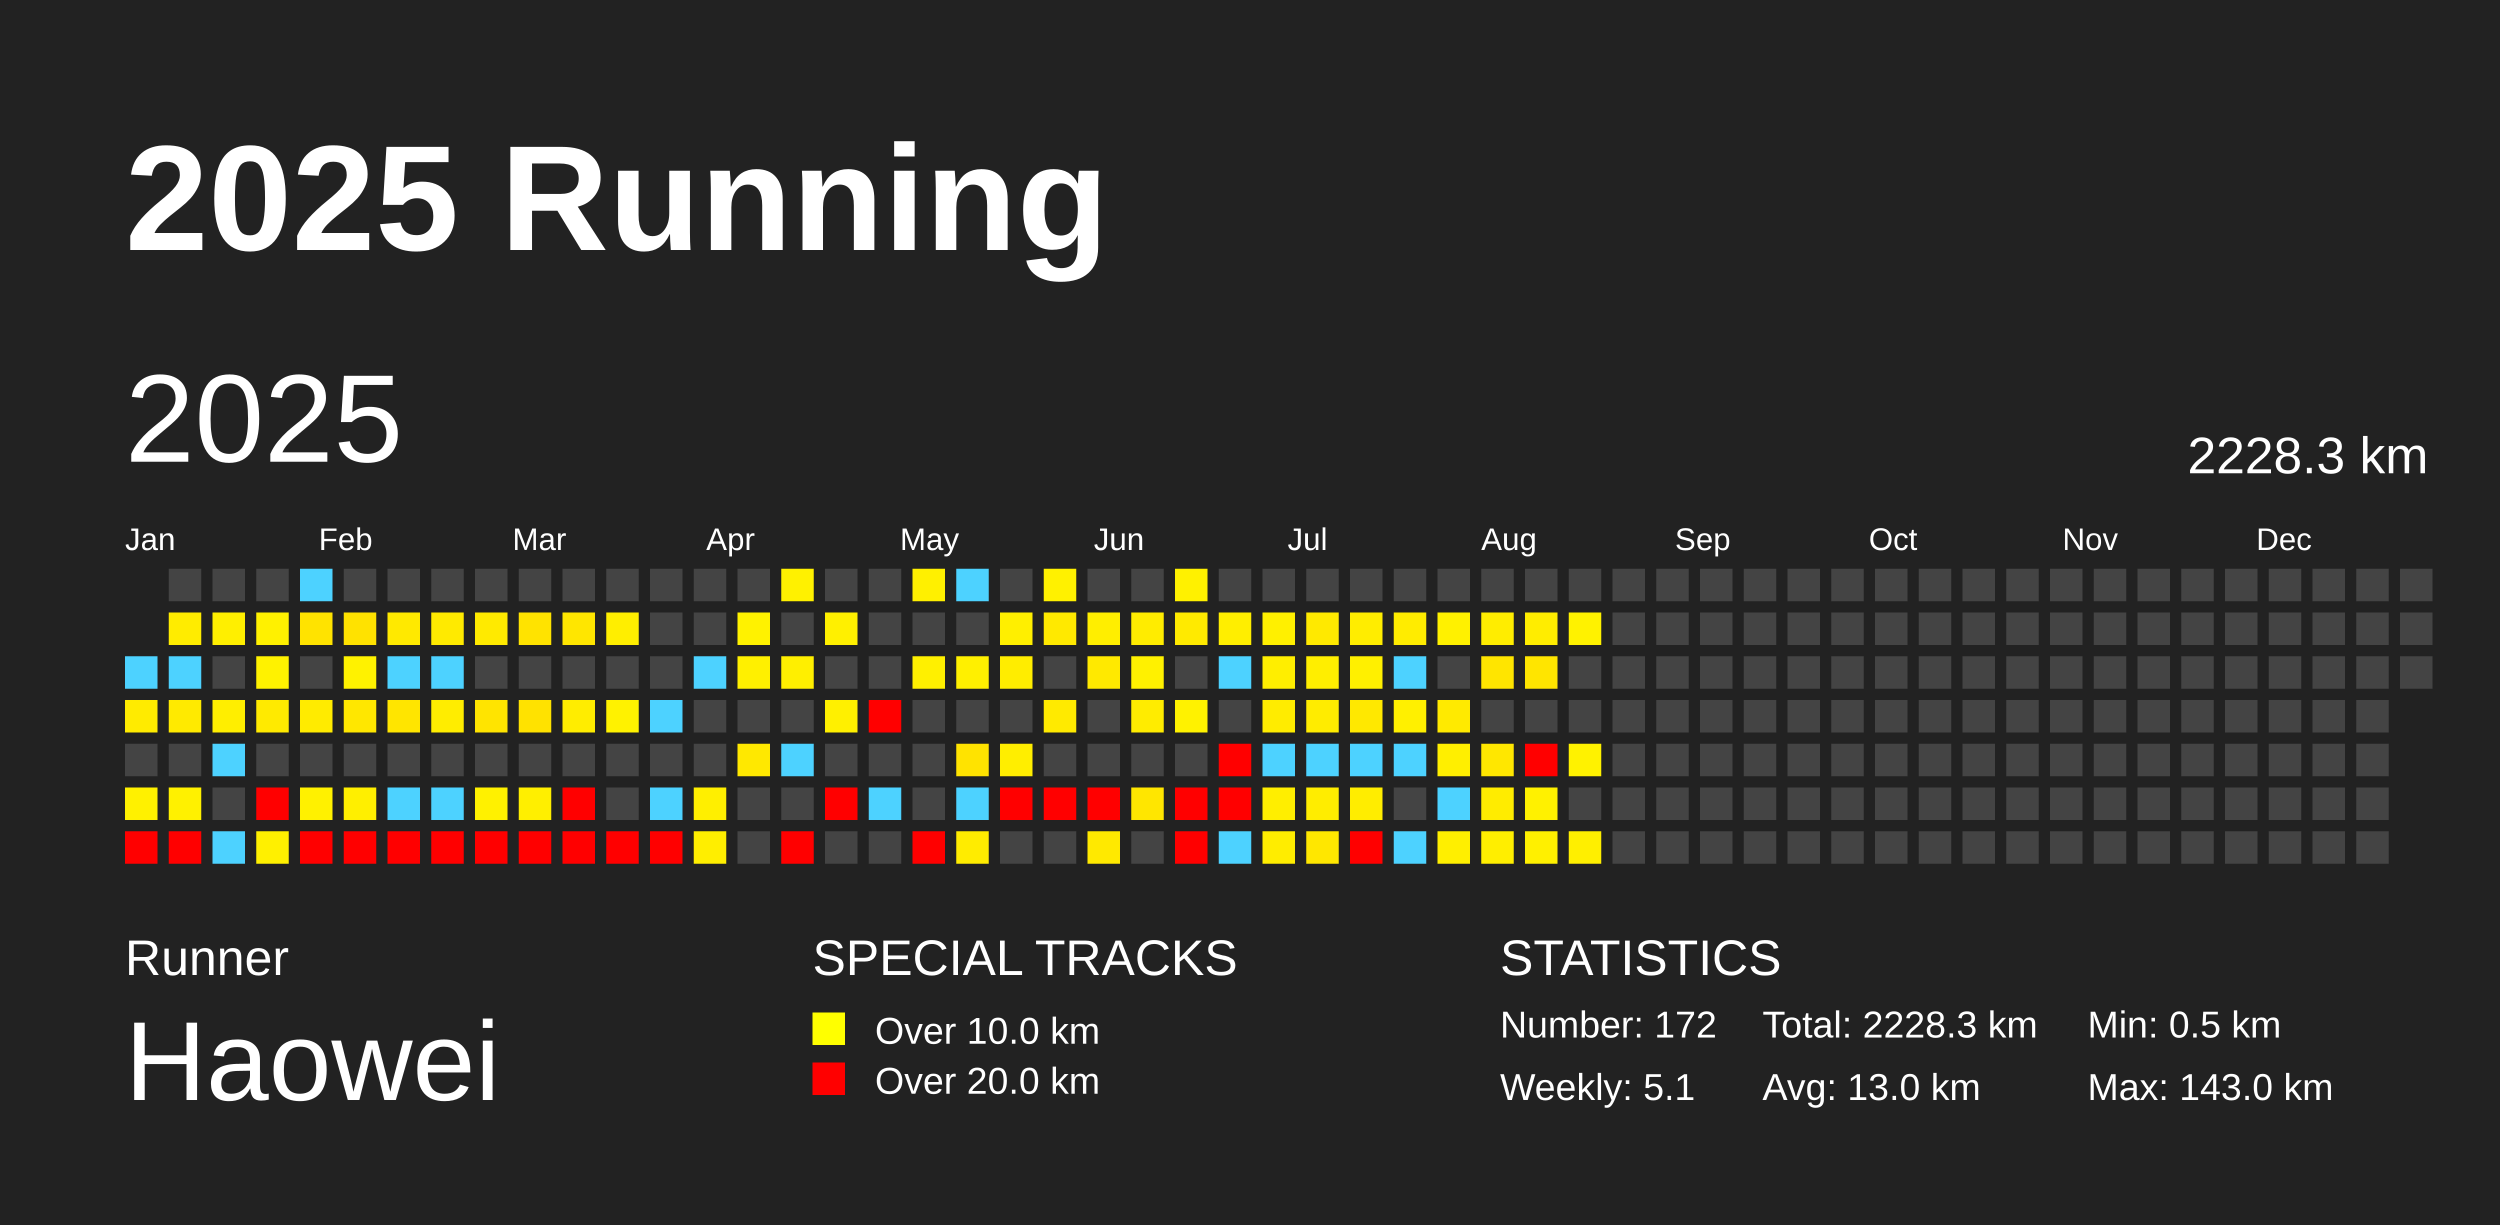
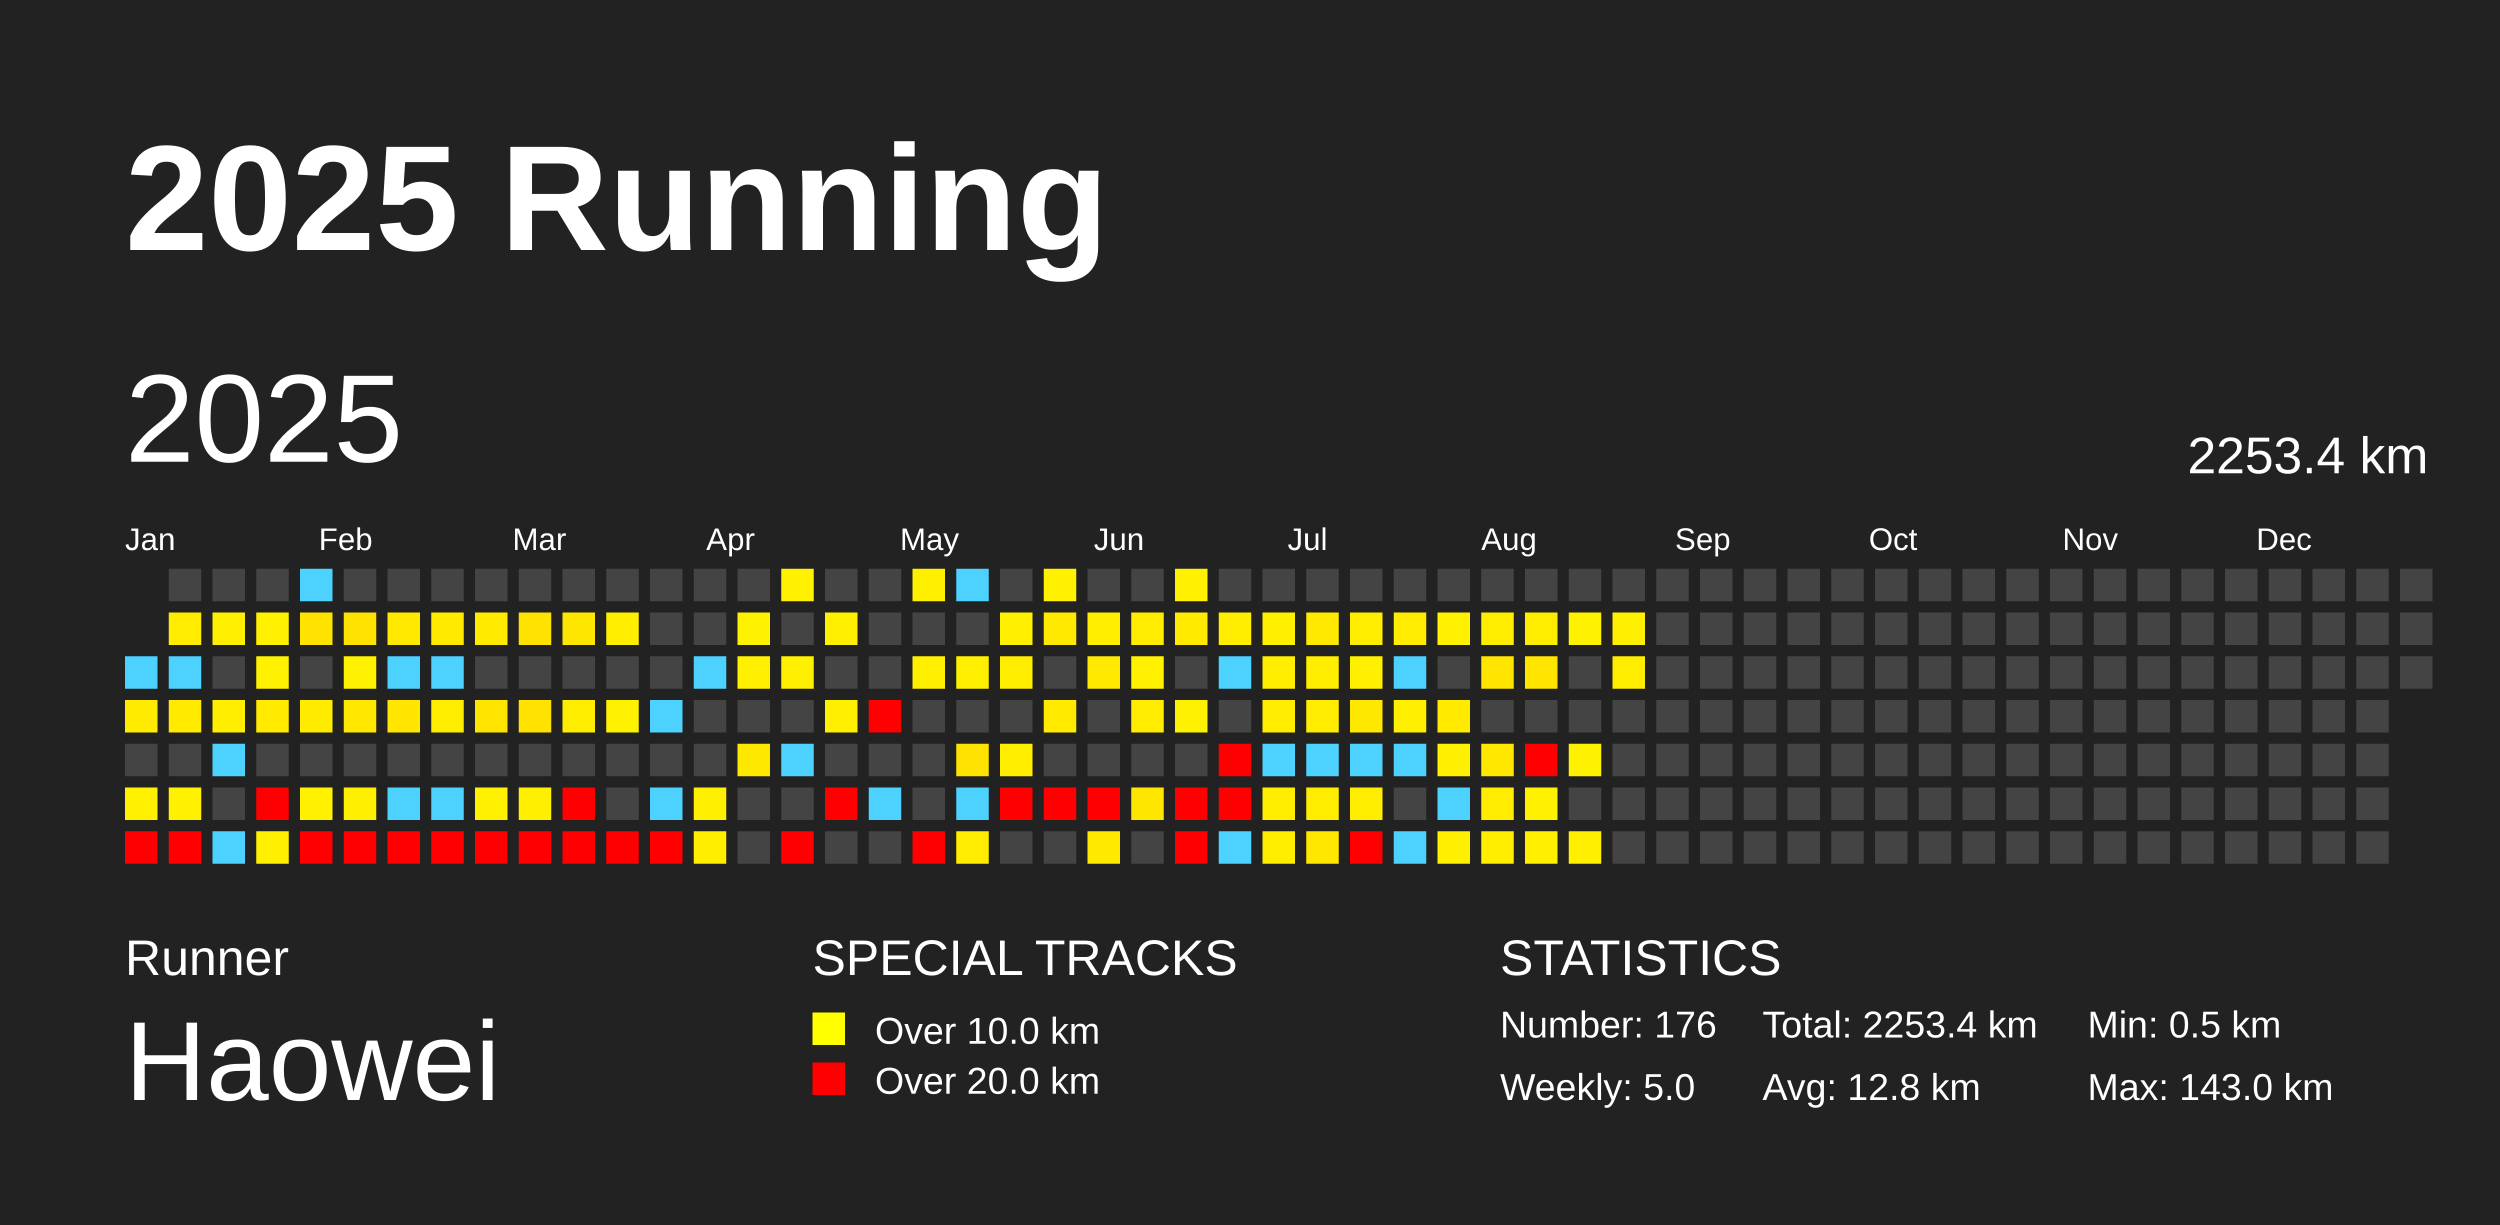
<svg xmlns="http://www.w3.org/2000/svg" baseProfile="full" height="98mm" version="1.1" viewBox="0,0,200,98" width="200mm">
  <defs />
  <rect fill="#222222" height="98" width="200" x="0" y="0" />
  <text fill="#FFFFFF" style="font-size:12px; font-family:Arial; font-weight:bold;" x="10" y="20">2025 Running</text>
  <text fill="#FFFFFF" style="font-size:4px; font-family:Arial" x="10" y="78">Runner</text>
  <text fill="#FFFFFF" style="font-size:9px; font-family:Arial" x="10" y="88">Haowei</text>
  <text fill="#FFFFFF" style="font-size:4px; font-family:Arial" x="65" y="78">SPECIAL TRACKS</text>
  <rect fill="yellow" height="2.6" width="2.6" x="65" y="81" />
  <text fill="#FFFFFF" style="font-size:3px; font-family:Arial" x="70" y="83.5">Over 10.0 km</text>
  <rect fill="red" height="2.6" width="2.6" x="65" y="85" />
  <text fill="#FFFFFF" style="font-size:3px; font-family:Arial" x="70" y="87.5">Over 20.0 km</text>
  <text fill="#FFFFFF" style="font-size:4px; font-family:Arial" x="120" y="78">STATISTICS</text>
-   <text fill="#FFFFFF" style="font-size:3px; font-family:Arial" x="120" y="83">Number: 172</text>
-   <text fill="#FFFFFF" style="font-size:3px; font-family:Arial" x="120" y="88">Weekly: 5.1</text>
-   <text fill="#FFFFFF" style="font-size:3px; font-family:Arial" x="141" y="83">Total: 2228.3 km</text>
-   <text fill="#FFFFFF" style="font-size:3px; font-family:Arial" x="141" y="88">Avg: 13.0 km</text>
+   <text fill="#FFFFFF" style="font-size:3px; font-family:Arial" x="120" y="83">Number: 176</text>
+   <text fill="#FFFFFF" style="font-size:3px; font-family:Arial" x="120" y="88">Weekly: 5.0</text>
+   <text fill="#FFFFFF" style="font-size:3px; font-family:Arial" x="141" y="83">Total: 2253.4 km</text>
+   <text fill="#FFFFFF" style="font-size:3px; font-family:Arial" x="141" y="88">Avg: 12.8 km</text>
  <text fill="#FFFFFF" style="font-size:3px; font-family:Arial" x="167" y="83">Min: 0.5 km</text>
  <text fill="#FFFFFF" style="font-size:3px; font-family:Arial" x="167" y="88">Max: 143.0 km</text>
  <text dominant-baseline="hanging" fill="#FFFFFF" style="font-size:10.0px; font-family:Arial;" x="10" y="30">2025</text>
-   <text dominant-baseline="hanging" fill="#FFFFFF" style="font-size:4.125px; font-family:Arial;" x="175" y="35">2228.3 km</text>
+   <text dominant-baseline="hanging" fill="#FFFFFF" style="font-size:4.125px; font-family:Arial;" x="175" y="35">2253.4 km</text>
  <text fill="#FFFFFF" style="font-size:2.5px; font-family:Arial" x="10.0" y="44">Jan</text>
  <text fill="#FFFFFF" style="font-size:2.5px; font-family:Arial" x="25.5" y="44">Feb</text>
  <text fill="#FFFFFF" style="font-size:2.5px; font-family:Arial" x="41.0" y="44">Mar</text>
  <text fill="#FFFFFF" style="font-size:2.5px; font-family:Arial" x="56.5" y="44">Apr</text>
  <text fill="#FFFFFF" style="font-size:2.5px; font-family:Arial" x="72.0" y="44">May</text>
  <text fill="#FFFFFF" style="font-size:2.5px; font-family:Arial" x="87.5" y="44">Jun</text>
  <text fill="#FFFFFF" style="font-size:2.5px; font-family:Arial" x="103.0" y="44">Jul</text>
  <text fill="#FFFFFF" style="font-size:2.5px; font-family:Arial" x="118.5" y="44">Aug</text>
  <text fill="#FFFFFF" style="font-size:2.5px; font-family:Arial" x="134.0" y="44">Sep</text>
  <text fill="#FFFFFF" style="font-size:2.5px; font-family:Arial" x="149.5" y="44">Oct</text>
  <text fill="#FFFFFF" style="font-size:2.5px; font-family:Arial" x="165.0" y="44">Nov</text>
  <text fill="#FFFFFF" style="font-size:2.5px; font-family:Arial" x="180.5" y="44">Dec</text>
  <rect fill="#4dd2ff" height="2.6" width="2.6" x="10.0" y="52.5" />
  <rect fill="#ffeb00" height="2.6" width="2.6" x="10.0" y="56.0" />
  <rect fill="#444444" height="2.6" width="2.6" x="10.0" y="59.5" />
  <rect fill="#fff100" height="2.6" width="2.6" x="10.0" y="63.0" />
  <rect fill="red" height="2.6" width="2.6" x="10.0" y="66.5" />
  <rect fill="#444444" height="2.6" width="2.6" x="13.5" y="45.5" />
  <rect fill="#ffec00" height="2.6" width="2.6" x="13.5" y="49.0" />
  <rect fill="#4dd2ff" height="2.6" width="2.6" x="13.5" y="52.5" />
  <rect fill="#ffea00" height="2.6" width="2.6" x="13.5" y="56.0" />
  <rect fill="#444444" height="2.6" width="2.6" x="13.5" y="59.5" />
  <rect fill="#fff100" height="2.6" width="2.6" x="13.5" y="63.0" />
  <rect fill="red" height="2.6" width="2.6" x="13.5" y="66.5" />
  <rect fill="#444444" height="2.6" width="2.6" x="17.0" y="45.5" />
  <rect fill="#ffef00" height="2.6" width="2.6" x="17.0" y="49.0" />
  <rect fill="#444444" height="2.6" width="2.6" x="17.0" y="52.5" />
  <rect fill="#ffee00" height="2.6" width="2.6" x="17.0" y="56.0" />
  <rect fill="#4dd2ff" height="2.6" width="2.6" x="17.0" y="59.5" />
  <rect fill="#444444" height="2.6" width="2.6" x="17.0" y="63.0" />
  <rect fill="#4dd2ff" height="2.6" width="2.6" x="17.0" y="66.5" />
  <rect fill="#444444" height="2.6" width="2.6" x="20.5" y="45.5" />
  <rect fill="#fff100" height="2.6" width="2.6" x="20.5" y="49.0" />
  <rect fill="#fff200" height="2.6" width="2.6" x="20.5" y="52.5" />
  <rect fill="#ffea00" height="2.6" width="2.6" x="20.5" y="56.0" />
  <rect fill="#444444" height="2.6" width="2.6" x="20.5" y="59.5" />
  <rect fill="red" height="2.6" width="2.6" x="20.5" y="63.0" />
  <rect fill="#fff000" height="2.6" width="2.6" x="20.5" y="66.5" />
  <rect fill="#4dd2ff" height="2.6" width="2.6" x="24.0" y="45.5" />
  <rect fill="#ffe300" height="2.6" width="2.6" x="24.0" y="49.0" />
  <rect fill="#444444" height="2.6" width="2.6" x="24.0" y="52.5" />
  <rect fill="#ffeb00" height="2.6" width="2.6" x="24.0" y="56.0" />
  <rect fill="#444444" height="2.6" width="2.6" x="24.0" y="59.5" />
  <rect fill="#fff100" height="2.6" width="2.6" x="24.0" y="63.0" />
  <rect fill="red" height="2.6" width="2.6" x="24.0" y="66.5" />
  <rect fill="#444444" height="2.6" width="2.6" x="27.5" y="45.5" />
  <rect fill="#ffe200" height="2.6" width="2.6" x="27.5" y="49.0" />
  <rect fill="#fff200" height="2.6" width="2.6" x="27.5" y="52.5" />
  <rect fill="#ffe700" height="2.6" width="2.6" x="27.5" y="56.0" />
  <rect fill="#444444" height="2.6" width="2.6" x="27.5" y="59.5" />
  <rect fill="#ffef00" height="2.6" width="2.6" x="27.5" y="63.0" />
  <rect fill="red" height="2.6" width="2.6" x="27.5" y="66.5" />
  <rect fill="#444444" height="2.6" width="2.6" x="31.0" y="45.5" />
  <rect fill="#ffe900" height="2.6" width="2.6" x="31.0" y="49.0" />
  <rect fill="#4dd2ff" height="2.6" width="2.6" x="31.0" y="52.5" />
  <rect fill="#ffe500" height="2.6" width="2.6" x="31.0" y="56.0" />
  <rect fill="#444444" height="2.6" width="2.6" x="31.0" y="59.5" />
  <rect fill="#4dd2ff" height="2.6" width="2.6" x="31.0" y="63.0" />
  <rect fill="red" height="2.6" width="2.6" x="31.0" y="66.5" />
  <rect fill="#444444" height="2.6" width="2.6" x="34.5" y="45.5" />
  <rect fill="#ffea00" height="2.6" width="2.6" x="34.5" y="49.0" />
  <rect fill="#4dd2ff" height="2.6" width="2.6" x="34.5" y="52.5" />
  <rect fill="#ffed00" height="2.6" width="2.6" x="34.5" y="56.0" />
  <rect fill="#444444" height="2.6" width="2.6" x="34.5" y="59.5" />
  <rect fill="#4dd2ff" height="2.6" width="2.6" x="34.5" y="63.0" />
  <rect fill="red" height="2.6" width="2.6" x="34.5" y="66.5" />
  <rect fill="#444444" height="2.6" width="2.6" x="38.0" y="45.5" />
  <rect fill="#ffea00" height="2.6" width="2.6" x="38.0" y="49.0" />
  <rect fill="#444444" height="2.6" width="2.6" x="38.0" y="52.5" />
  <rect fill="#ffe400" height="2.6" width="2.6" x="38.0" y="56.0" />
  <rect fill="#444444" height="2.6" width="2.6" x="38.0" y="59.5" />
  <rect fill="#fff100" height="2.6" width="2.6" x="38.0" y="63.0" />
  <rect fill="red" height="2.6" width="2.6" x="38.0" y="66.5" />
  <rect fill="#444444" height="2.6" width="2.6" x="41.5" y="45.5" />
  <rect fill="#ffe300" height="2.6" width="2.6" x="41.5" y="49.0" />
  <rect fill="#444444" height="2.6" width="2.6" x="41.5" y="52.5" />
  <rect fill="#ffe200" height="2.6" width="2.6" x="41.5" y="56.0" />
  <rect fill="#444444" height="2.6" width="2.6" x="41.5" y="59.5" />
  <rect fill="#ffef00" height="2.6" width="2.6" x="41.5" y="63.0" />
  <rect fill="red" height="2.6" width="2.6" x="41.5" y="66.5" />
  <rect fill="#444444" height="2.6" width="2.6" x="45.0" y="45.5" />
  <rect fill="#ffe600" height="2.6" width="2.6" x="45.0" y="49.0" />
  <rect fill="#444444" height="2.6" width="2.6" x="45.0" y="52.5" />
  <rect fill="#ffed00" height="2.6" width="2.6" x="45.0" y="56.0" />
  <rect fill="#444444" height="2.6" width="2.6" x="45.0" y="59.5" />
  <rect fill="red" height="2.6" width="2.6" x="45.0" y="63.0" />
  <rect fill="red" height="2.6" width="2.6" x="45.0" y="66.5" />
  <rect fill="#444444" height="2.6" width="2.6" x="48.5" y="45.5" />
  <rect fill="#ffee00" height="2.6" width="2.6" x="48.5" y="49.0" />
  <rect fill="#444444" height="2.6" width="2.6" x="48.5" y="52.5" />
  <rect fill="#fff200" height="2.6" width="2.6" x="48.5" y="56.0" />
  <rect fill="#444444" height="2.6" width="2.6" x="48.5" y="59.5" />
  <rect fill="#444444" height="2.6" width="2.6" x="48.5" y="63.0" />
  <rect fill="red" height="2.6" width="2.6" x="48.5" y="66.5" />
  <rect fill="#444444" height="2.6" width="2.6" x="52.0" y="45.5" />
  <rect fill="#444444" height="2.6" width="2.6" x="52.0" y="49.0" />
  <rect fill="#444444" height="2.6" width="2.6" x="52.0" y="52.5" />
  <rect fill="#4dd2ff" height="2.6" width="2.6" x="52.0" y="56.0" />
  <rect fill="#444444" height="2.6" width="2.6" x="52.0" y="59.5" />
  <rect fill="#4dd2ff" height="2.6" width="2.6" x="52.0" y="63.0" />
  <rect fill="red" height="2.6" width="2.6" x="52.0" y="66.5" />
  <rect fill="#444444" height="2.6" width="2.6" x="55.5" y="45.5" />
  <rect fill="#444444" height="2.6" width="2.6" x="55.5" y="49.0" />
  <rect fill="#4dd2ff" height="2.6" width="2.6" x="55.5" y="52.5" />
  <rect fill="#444444" height="2.6" width="2.6" x="55.5" y="56.0" />
  <rect fill="#444444" height="2.6" width="2.6" x="55.5" y="59.5" />
  <rect fill="#ffef00" height="2.6" width="2.6" x="55.5" y="63.0" />
  <rect fill="#ffee00" height="2.6" width="2.6" x="55.5" y="66.5" />
  <rect fill="#444444" height="2.6" width="2.6" x="59.0" y="45.5" />
  <rect fill="#fff200" height="2.6" width="2.6" x="59.0" y="49.0" />
  <rect fill="#fff000" height="2.6" width="2.6" x="59.0" y="52.5" />
  <rect fill="#444444" height="2.6" width="2.6" x="59.0" y="56.0" />
  <rect fill="#ffe800" height="2.6" width="2.6" x="59.0" y="59.5" />
  <rect fill="#444444" height="2.6" width="2.6" x="59.0" y="63.0" />
  <rect fill="#444444" height="2.6" width="2.6" x="59.0" y="66.5" />
  <rect fill="#fff100" height="2.6" width="2.6" x="62.5" y="45.5" />
  <rect fill="#444444" height="2.6" width="2.6" x="62.5" y="49.0" />
  <rect fill="#ffef00" height="2.6" width="2.6" x="62.5" y="52.5" />
  <rect fill="#444444" height="2.6" width="2.6" x="62.5" y="56.0" />
  <rect fill="#4dd2ff" height="2.6" width="2.6" x="62.5" y="59.5" />
  <rect fill="#444444" height="2.6" width="2.6" x="62.5" y="63.0" />
  <rect fill="red" height="2.6" width="2.6" x="62.5" y="66.5" />
  <rect fill="#444444" height="2.6" width="2.6" x="66.0" y="45.5" />
  <rect fill="#fff000" height="2.6" width="2.6" x="66.0" y="49.0" />
  <rect fill="#444444" height="2.6" width="2.6" x="66.0" y="52.5" />
  <rect fill="#fff000" height="2.6" width="2.6" x="66.0" y="56.0" />
  <rect fill="#444444" height="2.6" width="2.6" x="66.0" y="59.5" />
  <rect fill="red" height="2.6" width="2.6" x="66.0" y="63.0" />
  <rect fill="#444444" height="2.6" width="2.6" x="66.0" y="66.5" />
  <rect fill="#444444" height="2.6" width="2.6" x="69.5" y="45.5" />
  <rect fill="#444444" height="2.6" width="2.6" x="69.5" y="49.0" />
  <rect fill="#444444" height="2.6" width="2.6" x="69.5" y="52.5" />
  <rect fill="red" height="2.6" width="2.6" x="69.5" y="56.0" />
  <rect fill="#444444" height="2.6" width="2.6" x="69.5" y="59.5" />
  <rect fill="#4dd2ff" height="2.6" width="2.6" x="69.5" y="63.0" />
  <rect fill="#444444" height="2.6" width="2.6" x="69.5" y="66.5" />
  <rect fill="#fff000" height="2.6" width="2.6" x="73.0" y="45.5" />
  <rect fill="#444444" height="2.6" width="2.6" x="73.0" y="49.0" />
  <rect fill="#fff000" height="2.6" width="2.6" x="73.0" y="52.5" />
  <rect fill="#444444" height="2.6" width="2.6" x="73.0" y="56.0" />
  <rect fill="#444444" height="2.6" width="2.6" x="73.0" y="59.5" />
  <rect fill="#444444" height="2.6" width="2.6" x="73.0" y="63.0" />
  <rect fill="red" height="2.6" width="2.6" x="73.0" y="66.5" />
  <rect fill="#4dd2ff" height="2.6" width="2.6" x="76.5" y="45.5" />
  <rect fill="#444444" height="2.6" width="2.6" x="76.5" y="49.0" />
  <rect fill="#fff000" height="2.6" width="2.6" x="76.5" y="52.5" />
  <rect fill="#444444" height="2.6" width="2.6" x="76.5" y="56.0" />
  <rect fill="#ffe300" height="2.6" width="2.6" x="76.5" y="59.5" />
  <rect fill="#4dd2ff" height="2.6" width="2.6" x="76.5" y="63.0" />
  <rect fill="#ffec00" height="2.6" width="2.6" x="76.5" y="66.5" />
  <rect fill="#444444" height="2.6" width="2.6" x="80.0" y="45.5" />
  <rect fill="#ffef00" height="2.6" width="2.6" x="80.0" y="49.0" />
  <rect fill="#ffed00" height="2.6" width="2.6" x="80.0" y="52.5" />
  <rect fill="#444444" height="2.6" width="2.6" x="80.0" y="56.0" />
  <rect fill="#ffee00" height="2.6" width="2.6" x="80.0" y="59.5" />
  <rect fill="red" height="2.6" width="2.6" x="80.0" y="63.0" />
  <rect fill="#444444" height="2.6" width="2.6" x="80.0" y="66.5" />
  <rect fill="#fff100" height="2.6" width="2.6" x="83.5" y="45.5" />
  <rect fill="#ffe900" height="2.6" width="2.6" x="83.5" y="49.0" />
  <rect fill="#444444" height="2.6" width="2.6" x="83.5" y="52.5" />
  <rect fill="#ffea00" height="2.6" width="2.6" x="83.5" y="56.0" />
  <rect fill="#444444" height="2.6" width="2.6" x="83.5" y="59.5" />
  <rect fill="red" height="2.6" width="2.6" x="83.5" y="63.0" />
  <rect fill="#444444" height="2.6" width="2.6" x="83.5" y="66.5" />
  <rect fill="#444444" height="2.6" width="2.6" x="87.0" y="45.5" />
  <rect fill="#ffee00" height="2.6" width="2.6" x="87.0" y="49.0" />
  <rect fill="#ffe900" height="2.6" width="2.6" x="87.0" y="52.5" />
  <rect fill="#444444" height="2.6" width="2.6" x="87.0" y="56.0" />
  <rect fill="#444444" height="2.6" width="2.6" x="87.0" y="59.5" />
  <rect fill="red" height="2.6" width="2.6" x="87.0" y="63.0" />
  <rect fill="#ffe900" height="2.6" width="2.6" x="87.0" y="66.5" />
  <rect fill="#444444" height="2.6" width="2.6" x="90.5" y="45.5" />
  <rect fill="#ffec00" height="2.6" width="2.6" x="90.5" y="49.0" />
  <rect fill="#fff100" height="2.6" width="2.6" x="90.5" y="52.5" />
  <rect fill="#ffec00" height="2.6" width="2.6" x="90.5" y="56.0" />
  <rect fill="#444444" height="2.6" width="2.6" x="90.5" y="59.5" />
  <rect fill="#ffe600" height="2.6" width="2.6" x="90.5" y="63.0" />
  <rect fill="#444444" height="2.6" width="2.6" x="90.5" y="66.5" />
  <rect fill="#fff100" height="2.6" width="2.6" x="94.0" y="45.5" />
  <rect fill="#ffea00" height="2.6" width="2.6" x="94.0" y="49.0" />
  <rect fill="#444444" height="2.6" width="2.6" x="94.0" y="52.5" />
  <rect fill="#fff200" height="2.6" width="2.6" x="94.0" y="56.0" />
  <rect fill="#444444" height="2.6" width="2.6" x="94.0" y="59.5" />
  <rect fill="red" height="2.6" width="2.6" x="94.0" y="63.0" />
  <rect fill="red" height="2.6" width="2.6" x="94.0" y="66.5" />
  <rect fill="#444444" height="2.6" width="2.6" x="97.5" y="45.5" />
  <rect fill="#ffee00" height="2.6" width="2.6" x="97.5" y="49.0" />
  <rect fill="#4dd2ff" height="2.6" width="2.6" x="97.5" y="52.5" />
  <rect fill="#444444" height="2.6" width="2.6" x="97.5" y="56.0" />
  <rect fill="red" height="2.6" width="2.6" x="97.5" y="59.5" />
  <rect fill="red" height="2.6" width="2.6" x="97.5" y="63.0" />
  <rect fill="#4dd2ff" height="2.6" width="2.6" x="97.5" y="66.5" />
  <rect fill="#444444" height="2.6" width="2.6" x="101.0" y="45.5" />
  <rect fill="#fff000" height="2.6" width="2.6" x="101.0" y="49.0" />
  <rect fill="#ffee00" height="2.6" width="2.6" x="101.0" y="52.5" />
  <rect fill="#ffec00" height="2.6" width="2.6" x="101.0" y="56.0" />
  <rect fill="#4dd2ff" height="2.6" width="2.6" x="101.0" y="59.5" />
  <rect fill="#ffee00" height="2.6" width="2.6" x="101.0" y="63.0" />
  <rect fill="#ffed00" height="2.6" width="2.6" x="101.0" y="66.5" />
  <rect fill="#444444" height="2.6" width="2.6" x="104.5" y="45.5" />
  <rect fill="#ffe900" height="2.6" width="2.6" x="104.5" y="49.0" />
  <rect fill="#ffee00" height="2.6" width="2.6" x="104.5" y="52.5" />
  <rect fill="#ffec00" height="2.6" width="2.6" x="104.5" y="56.0" />
  <rect fill="#4dd2ff" height="2.6" width="2.6" x="104.5" y="59.5" />
  <rect fill="#ffed00" height="2.6" width="2.6" x="104.5" y="63.0" />
  <rect fill="#ffe700" height="2.6" width="2.6" x="104.5" y="66.5" />
  <rect fill="#444444" height="2.6" width="2.6" x="108.0" y="45.5" />
  <rect fill="#ffed00" height="2.6" width="2.6" x="108.0" y="49.0" />
  <rect fill="#fff000" height="2.6" width="2.6" x="108.0" y="52.5" />
  <rect fill="#ffe800" height="2.6" width="2.6" x="108.0" y="56.0" />
  <rect fill="#4dd2ff" height="2.6" width="2.6" x="108.0" y="59.5" />
  <rect fill="#ffed00" height="2.6" width="2.6" x="108.0" y="63.0" />
  <rect fill="red" height="2.6" width="2.6" x="108.0" y="66.5" />
  <rect fill="#444444" height="2.6" width="2.6" x="111.5" y="45.5" />
  <rect fill="#ffec00" height="2.6" width="2.6" x="111.5" y="49.0" />
  <rect fill="#4dd2ff" height="2.6" width="2.6" x="111.5" y="52.5" />
  <rect fill="#fff000" height="2.6" width="2.6" x="111.5" y="56.0" />
  <rect fill="#4dd2ff" height="2.6" width="2.6" x="111.5" y="59.5" />
  <rect fill="#444444" height="2.6" width="2.6" x="111.5" y="63.0" />
  <rect fill="#4dd2ff" height="2.6" width="2.6" x="111.5" y="66.5" />
  <rect fill="#444444" height="2.6" width="2.6" x="115.0" y="45.5" />
  <rect fill="#fff100" height="2.6" width="2.6" x="115.0" y="49.0" />
  <rect fill="#444444" height="2.6" width="2.6" x="115.0" y="52.5" />
  <rect fill="#ffea00" height="2.6" width="2.6" x="115.0" y="56.0" />
  <rect fill="#ffef00" height="2.6" width="2.6" x="115.0" y="59.5" />
  <rect fill="#4dd2ff" height="2.6" width="2.6" x="115.0" y="63.0" />
  <rect fill="#ffef00" height="2.6" width="2.6" x="115.0" y="66.5" />
  <rect fill="#444444" height="2.6" width="2.6" x="118.5" y="45.5" />
  <rect fill="#ffed00" height="2.6" width="2.6" x="118.5" y="49.0" />
  <rect fill="#ffe500" height="2.6" width="2.6" x="118.5" y="52.5" />
  <rect fill="#444444" height="2.6" width="2.6" x="118.5" y="56.0" />
  <rect fill="#ffe700" height="2.6" width="2.6" x="118.5" y="59.5" />
  <rect fill="#ffec00" height="2.6" width="2.6" x="118.5" y="63.0" />
  <rect fill="#ffee00" height="2.6" width="2.6" x="118.5" y="66.5" />
  <rect fill="#444444" height="2.6" width="2.6" x="122.0" y="45.5" />
  <rect fill="#ffed00" height="2.6" width="2.6" x="122.0" y="49.0" />
  <rect fill="#ffe500" height="2.6" width="2.6" x="122.0" y="52.5" />
  <rect fill="#444444" height="2.6" width="2.6" x="122.0" y="56.0" />
  <rect fill="red" height="2.6" width="2.6" x="122.0" y="59.5" />
  <rect fill="#fff100" height="2.6" width="2.6" x="122.0" y="63.0" />
  <rect fill="#fff000" height="2.6" width="2.6" x="122.0" y="66.5" />
  <rect fill="#444444" height="2.6" width="2.6" x="125.5" y="45.5" />
  <rect fill="#fff200" height="2.6" width="2.6" x="125.5" y="49.0" />
  <rect fill="#444444" height="2.6" width="2.6" x="125.5" y="52.5" />
  <rect fill="#444444" height="2.6" width="2.6" x="125.5" y="56.0" />
  <rect fill="#fff200" height="2.6" width="2.6" x="125.5" y="59.5" />
  <rect fill="#444444" height="2.6" width="2.6" x="125.5" y="63.0" />
  <rect fill="#ffef00" height="2.6" width="2.6" x="125.5" y="66.5" />
  <rect fill="#444444" height="2.6" width="2.6" x="129.0" y="45.5" />
-   <rect fill="#444444" height="2.6" width="2.6" x="129.0" y="49.0" />
-   <rect fill="#444444" height="2.6" width="2.6" x="129.0" y="52.5" />
+   <rect fill="#ffef00" height="2.6" width="2.6" x="129.0" y="49.0" />
+   <rect fill="#ffed00" height="2.6" width="2.6" x="129.0" y="52.5" />
  <rect fill="#444444" height="2.6" width="2.6" x="129.0" y="56.0" />
  <rect fill="#444444" height="2.6" width="2.6" x="129.0" y="59.5" />
  <rect fill="#444444" height="2.6" width="2.6" x="129.0" y="63.0" />
  <rect fill="#444444" height="2.6" width="2.6" x="129.0" y="66.5" />
  <rect fill="#444444" height="2.6" width="2.6" x="132.5" y="45.5" />
  <rect fill="#444444" height="2.6" width="2.6" x="132.5" y="49.0" />
  <rect fill="#444444" height="2.6" width="2.6" x="132.5" y="52.5" />
  <rect fill="#444444" height="2.6" width="2.6" x="132.5" y="56.0" />
  <rect fill="#444444" height="2.6" width="2.6" x="132.5" y="59.5" />
  <rect fill="#444444" height="2.6" width="2.6" x="132.5" y="63.0" />
  <rect fill="#444444" height="2.6" width="2.6" x="132.5" y="66.5" />
  <rect fill="#444444" height="2.6" width="2.6" x="136.0" y="45.5" />
  <rect fill="#444444" height="2.6" width="2.6" x="136.0" y="49.0" />
  <rect fill="#444444" height="2.6" width="2.6" x="136.0" y="52.5" />
  <rect fill="#444444" height="2.6" width="2.6" x="136.0" y="56.0" />
  <rect fill="#444444" height="2.6" width="2.6" x="136.0" y="59.5" />
  <rect fill="#444444" height="2.6" width="2.6" x="136.0" y="63.0" />
  <rect fill="#444444" height="2.6" width="2.6" x="136.0" y="66.5" />
  <rect fill="#444444" height="2.6" width="2.6" x="139.5" y="45.5" />
  <rect fill="#444444" height="2.6" width="2.6" x="139.5" y="49.0" />
  <rect fill="#444444" height="2.6" width="2.6" x="139.5" y="52.5" />
  <rect fill="#444444" height="2.6" width="2.6" x="139.5" y="56.0" />
  <rect fill="#444444" height="2.6" width="2.6" x="139.5" y="59.5" />
  <rect fill="#444444" height="2.6" width="2.6" x="139.5" y="63.0" />
  <rect fill="#444444" height="2.6" width="2.6" x="139.5" y="66.5" />
  <rect fill="#444444" height="2.6" width="2.6" x="143.0" y="45.5" />
  <rect fill="#444444" height="2.6" width="2.6" x="143.0" y="49.0" />
  <rect fill="#444444" height="2.6" width="2.6" x="143.0" y="52.5" />
  <rect fill="#444444" height="2.6" width="2.6" x="143.0" y="56.0" />
  <rect fill="#444444" height="2.6" width="2.6" x="143.0" y="59.5" />
  <rect fill="#444444" height="2.6" width="2.6" x="143.0" y="63.0" />
  <rect fill="#444444" height="2.6" width="2.6" x="143.0" y="66.5" />
  <rect fill="#444444" height="2.6" width="2.6" x="146.5" y="45.5" />
  <rect fill="#444444" height="2.6" width="2.6" x="146.5" y="49.0" />
  <rect fill="#444444" height="2.6" width="2.6" x="146.5" y="52.5" />
  <rect fill="#444444" height="2.6" width="2.6" x="146.5" y="56.0" />
  <rect fill="#444444" height="2.6" width="2.6" x="146.5" y="59.5" />
  <rect fill="#444444" height="2.6" width="2.6" x="146.5" y="63.0" />
  <rect fill="#444444" height="2.6" width="2.6" x="146.5" y="66.5" />
  <rect fill="#444444" height="2.6" width="2.6" x="150.0" y="45.5" />
  <rect fill="#444444" height="2.6" width="2.6" x="150.0" y="49.0" />
  <rect fill="#444444" height="2.6" width="2.6" x="150.0" y="52.5" />
  <rect fill="#444444" height="2.6" width="2.6" x="150.0" y="56.0" />
  <rect fill="#444444" height="2.6" width="2.6" x="150.0" y="59.5" />
  <rect fill="#444444" height="2.6" width="2.6" x="150.0" y="63.0" />
  <rect fill="#444444" height="2.6" width="2.6" x="150.0" y="66.5" />
  <rect fill="#444444" height="2.6" width="2.6" x="153.5" y="45.5" />
  <rect fill="#444444" height="2.6" width="2.6" x="153.5" y="49.0" />
  <rect fill="#444444" height="2.6" width="2.6" x="153.5" y="52.5" />
  <rect fill="#444444" height="2.6" width="2.6" x="153.5" y="56.0" />
  <rect fill="#444444" height="2.6" width="2.6" x="153.5" y="59.5" />
  <rect fill="#444444" height="2.6" width="2.6" x="153.5" y="63.0" />
  <rect fill="#444444" height="2.6" width="2.6" x="153.5" y="66.5" />
  <rect fill="#444444" height="2.6" width="2.6" x="157.0" y="45.5" />
  <rect fill="#444444" height="2.6" width="2.6" x="157.0" y="49.0" />
  <rect fill="#444444" height="2.6" width="2.6" x="157.0" y="52.5" />
  <rect fill="#444444" height="2.6" width="2.6" x="157.0" y="56.0" />
  <rect fill="#444444" height="2.6" width="2.6" x="157.0" y="59.5" />
  <rect fill="#444444" height="2.6" width="2.6" x="157.0" y="63.0" />
  <rect fill="#444444" height="2.6" width="2.6" x="157.0" y="66.5" />
  <rect fill="#444444" height="2.6" width="2.6" x="160.5" y="45.5" />
  <rect fill="#444444" height="2.6" width="2.6" x="160.5" y="49.0" />
  <rect fill="#444444" height="2.6" width="2.6" x="160.5" y="52.5" />
  <rect fill="#444444" height="2.6" width="2.6" x="160.5" y="56.0" />
  <rect fill="#444444" height="2.6" width="2.6" x="160.5" y="59.5" />
  <rect fill="#444444" height="2.6" width="2.6" x="160.5" y="63.0" />
  <rect fill="#444444" height="2.6" width="2.6" x="160.5" y="66.5" />
  <rect fill="#444444" height="2.6" width="2.6" x="164.0" y="45.5" />
  <rect fill="#444444" height="2.6" width="2.6" x="164.0" y="49.0" />
  <rect fill="#444444" height="2.6" width="2.6" x="164.0" y="52.5" />
  <rect fill="#444444" height="2.6" width="2.6" x="164.0" y="56.0" />
  <rect fill="#444444" height="2.6" width="2.6" x="164.0" y="59.5" />
  <rect fill="#444444" height="2.6" width="2.6" x="164.0" y="63.0" />
  <rect fill="#444444" height="2.6" width="2.6" x="164.0" y="66.5" />
  <rect fill="#444444" height="2.6" width="2.6" x="167.5" y="45.5" />
  <rect fill="#444444" height="2.6" width="2.6" x="167.5" y="49.0" />
  <rect fill="#444444" height="2.6" width="2.6" x="167.5" y="52.5" />
  <rect fill="#444444" height="2.6" width="2.6" x="167.5" y="56.0" />
  <rect fill="#444444" height="2.6" width="2.6" x="167.5" y="59.5" />
  <rect fill="#444444" height="2.6" width="2.6" x="167.5" y="63.0" />
  <rect fill="#444444" height="2.6" width="2.6" x="167.5" y="66.5" />
  <rect fill="#444444" height="2.6" width="2.6" x="171.0" y="45.5" />
  <rect fill="#444444" height="2.6" width="2.6" x="171.0" y="49.0" />
  <rect fill="#444444" height="2.6" width="2.6" x="171.0" y="52.5" />
  <rect fill="#444444" height="2.6" width="2.6" x="171.0" y="56.0" />
  <rect fill="#444444" height="2.6" width="2.6" x="171.0" y="59.5" />
  <rect fill="#444444" height="2.6" width="2.6" x="171.0" y="63.0" />
  <rect fill="#444444" height="2.6" width="2.6" x="171.0" y="66.5" />
  <rect fill="#444444" height="2.6" width="2.6" x="174.5" y="45.5" />
  <rect fill="#444444" height="2.6" width="2.6" x="174.5" y="49.0" />
  <rect fill="#444444" height="2.6" width="2.6" x="174.5" y="52.5" />
  <rect fill="#444444" height="2.6" width="2.6" x="174.5" y="56.0" />
  <rect fill="#444444" height="2.6" width="2.6" x="174.5" y="59.5" />
  <rect fill="#444444" height="2.6" width="2.6" x="174.5" y="63.0" />
  <rect fill="#444444" height="2.6" width="2.6" x="174.5" y="66.5" />
  <rect fill="#444444" height="2.6" width="2.6" x="178.0" y="45.5" />
  <rect fill="#444444" height="2.6" width="2.6" x="178.0" y="49.0" />
  <rect fill="#444444" height="2.6" width="2.6" x="178.0" y="52.5" />
  <rect fill="#444444" height="2.6" width="2.6" x="178.0" y="56.0" />
  <rect fill="#444444" height="2.6" width="2.6" x="178.0" y="59.5" />
  <rect fill="#444444" height="2.6" width="2.6" x="178.0" y="63.0" />
  <rect fill="#444444" height="2.6" width="2.6" x="178.0" y="66.5" />
  <rect fill="#444444" height="2.6" width="2.6" x="181.5" y="45.5" />
  <rect fill="#444444" height="2.6" width="2.6" x="181.5" y="49.0" />
  <rect fill="#444444" height="2.6" width="2.6" x="181.5" y="52.5" />
  <rect fill="#444444" height="2.6" width="2.6" x="181.5" y="56.0" />
  <rect fill="#444444" height="2.6" width="2.6" x="181.5" y="59.5" />
  <rect fill="#444444" height="2.6" width="2.6" x="181.5" y="63.0" />
  <rect fill="#444444" height="2.6" width="2.6" x="181.5" y="66.5" />
  <rect fill="#444444" height="2.6" width="2.6" x="185.0" y="45.5" />
  <rect fill="#444444" height="2.6" width="2.6" x="185.0" y="49.0" />
  <rect fill="#444444" height="2.6" width="2.6" x="185.0" y="52.5" />
  <rect fill="#444444" height="2.6" width="2.6" x="185.0" y="56.0" />
  <rect fill="#444444" height="2.6" width="2.6" x="185.0" y="59.5" />
  <rect fill="#444444" height="2.6" width="2.6" x="185.0" y="63.0" />
  <rect fill="#444444" height="2.6" width="2.6" x="185.0" y="66.5" />
  <rect fill="#444444" height="2.6" width="2.6" x="188.5" y="45.5" />
  <rect fill="#444444" height="2.6" width="2.6" x="188.5" y="49.0" />
  <rect fill="#444444" height="2.6" width="2.6" x="188.5" y="52.5" />
  <rect fill="#444444" height="2.6" width="2.6" x="188.5" y="56.0" />
  <rect fill="#444444" height="2.6" width="2.6" x="188.5" y="59.5" />
  <rect fill="#444444" height="2.6" width="2.6" x="188.5" y="63.0" />
  <rect fill="#444444" height="2.6" width="2.6" x="188.5" y="66.5" />
  <rect fill="#444444" height="2.6" width="2.6" x="192.0" y="45.5" />
  <rect fill="#444444" height="2.6" width="2.6" x="192.0" y="49.0" />
  <rect fill="#444444" height="2.6" width="2.6" x="192.0" y="52.5" />
</svg>
